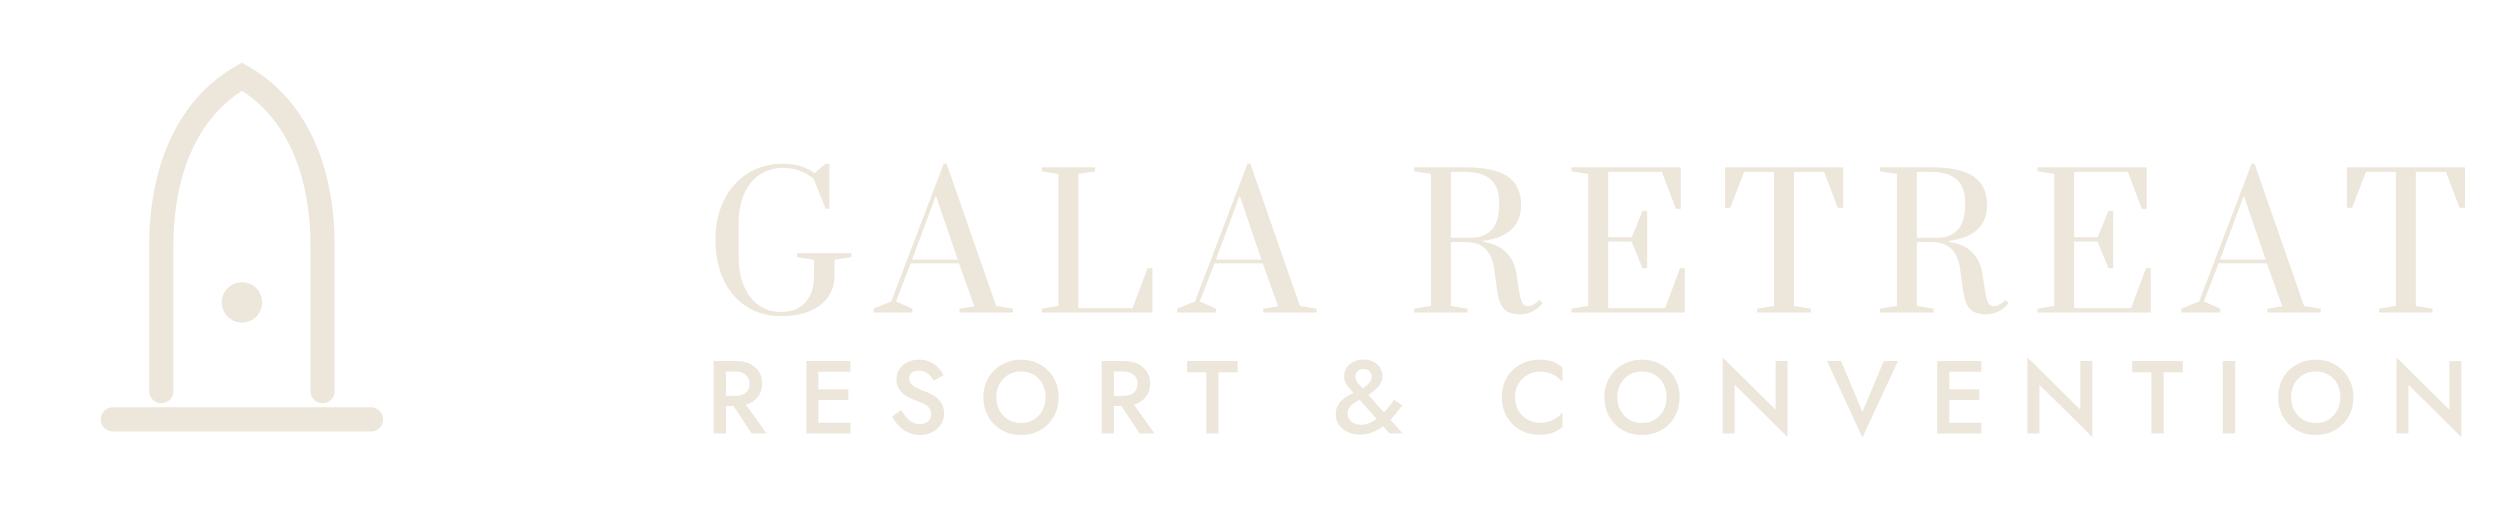
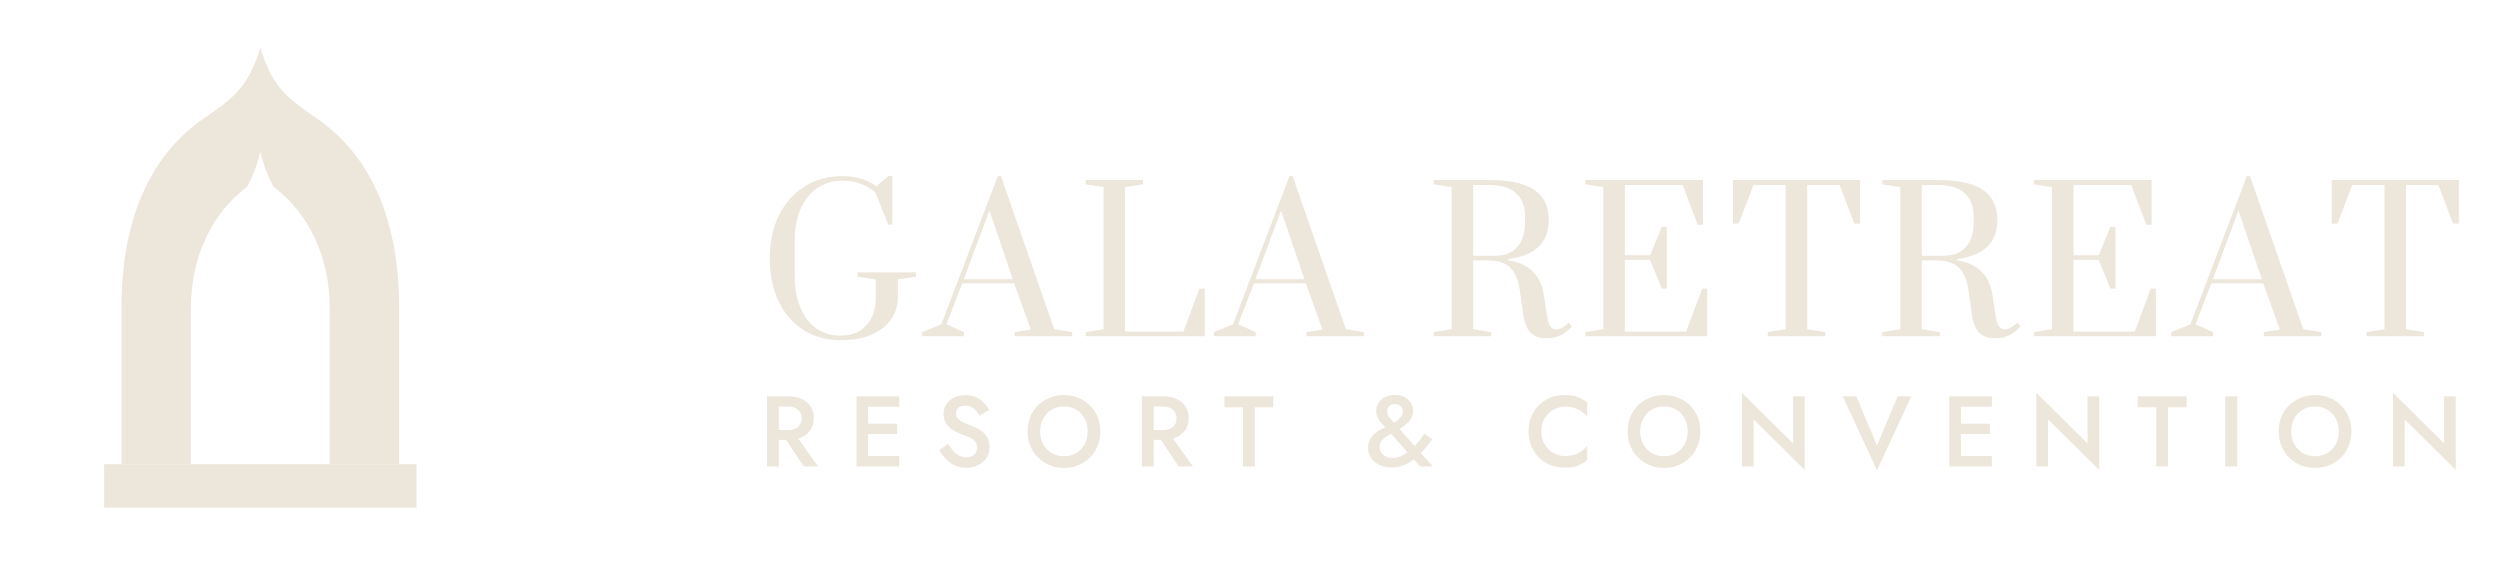
- <svg xmlns="http://www.w3.org/2000/svg" viewBox="0 0 496 104" width="496" height="104" role="img" aria-label="Gala Retreat, Resort and Convention">
+ <svg xmlns="http://www.w3.org/2000/svg" viewBox="0 0 461 104" width="461" height="104" role="img" aria-label="Gala Retreat, Resort and Convention">
  <g transform="translate(0 4) scale(0.8)">
-     <g fill="none" stroke="#EDE6DA" stroke-width="6" stroke-linecap="round">
-       <path d="M40 92 L40 56 C40 38 46 22 60 14 C74 22 80 38 80 56 L80 92" />
-       <path d="M28 99 L92 99" />
+     <g transform="translate(0 8)" fill="#EDE6DA">
+       <path fill-rule="evenodd" d="M28 94 L28 58 C28 37 35 23 46 15 C53 10 57 8 60 -2 C63 8 67 10 74 15 C85 23 92 37 92 58 L92 94 Z M44 94 L44 58 C44 46 49 36 57 30 C58 28 59 26 60 22 C61 26 62 28 63 30 C71 36 76 46 76 58 L76 94 Z" />
+       <path d="M24 94 L96 94 L96 104 L24 104 Z" />
    </g>
-     <circle cx="60" cy="70" r="5" fill="#EDE6DA" />
  </g>
-   <path transform="translate(140.0 62) scale(0.36)" d="M41.60 2Q30.70 2 22.50-3.30Q14.30-8.60 9.85-18.10Q5.40-27.60 5.40-40Q5.40-52.40 10.10-61.90Q14.80-71.40 23.25-76.70Q31.70-82 42.60-82Q52.90-82 60-76.80L66.10-82L68.20-82L68.20-57.20L66.10-57.20L59.50-73.70Q52.30-79.70 42.60-79.70Q35.60-79.70 30.05-76.10Q24.50-72.50 21.35-65.60Q18.20-58.70 18.20-49.20L18.20-30.90Q18.20-21.40 21.15-14.50Q24.10-7.60 29.35-3.95Q34.60-0.30 41.60-0.30Q50.20-0.30 54.95-5.60Q59.70-10.90 59.70-19.80L59.70-29.10L50.40-30.50L50.40-32.70L80.30-32.70L80.30-30.50L71-29.10L71-19.80Q71-14.10 67.90-9.15Q64.80-4.20 58.20-1.10Q51.60 2 41.60 2M113.90 0L92.50 0L92.50-2.10L102.30-6.10L131.20-82L132.80-82L160.10-3.60L169.30-2.10L169.30 0L139.90 0L139.90-2.10L148.10-3.40L139.60-27.10L113-27.10L104.90-6.10L113.90-2.10L113.90 0M126.90-64.40L113.80-29.20L138.90-29.20L126.90-64.40M246.20 0L185.20 0L185.20-2.10L194.40-3.60L194.40-76.40L185.20-77.80L185.20-80L214.60-80L214.60-77.80L205.40-76.40L205.40-2.40L235.30-2.40L243.50-24.40L246.20-24.40L246.20 0M281.30 0L259.90 0L259.90-2.10L269.70-6.10L298.60-82L300.20-82L327.50-3.60L336.70-2.10L336.70 0L307.30 0L307.30-2.10L315.50-3.40L307-27.10L280.40-27.10L272.30-6.10L281.30-2.10L281.30 0M294.30-64.40L281.20-29.20L306.30-29.20L294.30-64.40M448.60 1Q443 1 440.20-1.70Q437.40-4.40 436.40-10.90L434.50-24.30Q433.50-31.10 429.85-34.95Q426.20-38.80 418.50-38.80L410.70-38.80L410.70-3.60L419.90-2.10L419.90 0L390.50 0L390.50-2.10L399.70-3.60L399.70-76.40L390.50-77.80L390.50-80L418.50-80Q434.80-80 442.10-74.90Q449.40-69.80 449.40-59.40Q449.40-42.20 428.60-39.50L428.60-38.90Q436.30-37.80 440.95-33.40Q445.60-29 446.80-21.70L448.10-13.10Q448.90-7.50 449.95-5.50Q451-3.50 453.20-3.50Q454.70-3.50 456.40-4.45Q458.10-5.40 459.60-6.90L461.30-5.10Q458.40-1.80 455.30-0.40Q452.20 1 448.60 1M410.70-41.20L421.90-41.20Q429.20-41.20 433.25-45.65Q437.30-50.10 437.30-58.80L437.30-60.90Q437.30-77.50 418.50-77.50L410.70-77.50L410.70-41.20M539.60 0L477.20 0L477.20-2.10L486.40-3.60L486.40-76.40L477.20-77.80L477.20-80L537.40-80L537.40-57.10L534.70-57.10L527-77.50L497.40-77.50L497.40-41.50L510.40-41.50L516.30-56L518.90-56L518.90-24.40L516.30-24.40L510.30-39.10L497.40-39.10L497.40-2.40L528.80-2.40L537-24.40L539.60-24.40L539.60 0M609 0L579.60 0L579.60-2.10L588.80-3.60L588.80-77.50L572.30-77.50L564.70-57.70L561.80-57.70L561.80-80L626.90-80L626.90-57.70L623.90-57.70L616.40-77.50L599.80-77.50L599.80-3.60L609-2.10L609 0M705.40 1Q699.80 1 697-1.70Q694.20-4.40 693.20-10.90L691.30-24.30Q690.30-31.10 686.65-34.95Q683-38.80 675.30-38.80L667.50-38.80L667.50-3.60L676.70-2.10L676.70 0L647.30 0L647.30-2.10L656.50-3.60L656.50-76.40L647.30-77.80L647.30-80L675.30-80Q691.60-80 698.90-74.90Q706.20-69.80 706.20-59.40Q706.20-42.20 685.40-39.50L685.40-38.90Q693.10-37.80 697.75-33.40Q702.40-29 703.60-21.70L704.90-13.10Q705.70-7.50 706.75-5.50Q707.80-3.50 710-3.50Q711.50-3.50 713.20-4.45Q714.90-5.40 716.40-6.90L718.10-5.10Q715.20-1.80 712.10-0.40Q709 1 705.40 1M667.50-41.20L678.70-41.20Q686-41.20 690.05-45.65Q694.10-50.10 694.10-58.80L694.10-60.90Q694.10-77.50 675.30-77.50L667.50-77.50L667.50-41.20M796.40 0L734 0L734-2.10L743.20-3.60L743.20-76.40L734-77.80L734-80L794.20-80L794.20-57.10L791.50-57.10L783.80-77.50L754.20-77.50L754.20-41.50L767.20-41.50L773.10-56L775.70-56L775.70-24.40L773.10-24.40L767.10-39.10L754.20-39.10L754.20-2.40L785.60-2.40L793.80-24.40L796.40-24.40L796.40 0M834.70 0L813.30 0L813.30-2.10L823.10-6.10L852-82L853.60-82L880.90-3.60L890.10-2.10L890.10 0L860.70 0L860.70-2.10L868.90-3.40L860.40-27.10L833.80-27.10L825.70-6.10L834.70-2.10L834.70 0M847.70-64.40L834.60-29.20L859.70-29.20L847.70-64.40M951.70 0L922.30 0L922.30-2.10L931.50-3.60L931.50-77.50L915-77.50L907.40-57.70L904.50-57.70L904.50-80L969.60-80L969.60-57.70L966.60-57.70L959.10-77.50L942.50-77.50L942.50-3.60L951.70-2.10" fill="#EDE6DA" />
-   <path transform="translate(140.0 86) scale(0.7899)" d="M9.10-8.68L5.80-8.68L11.57 0L15.29 0L9.10-8.68M5.10-18.20L2.03-18.20L2.03 0L5.10 0L5.10-18.20M3.85-18.20L3.85-15.55L7.51-15.55Q8.58-15.55 9.36-15.18Q10.14-14.82 10.58-14.14Q11.02-13.47 11.02-12.48Q11.02-11.52 10.58-10.83Q10.14-10.14 9.36-9.79Q8.58-9.44 7.51-9.44L3.85-9.44L3.85-6.89L7.64-6.89Q9.65-6.89 11.10-7.59Q12.56-8.29 13.38-9.57Q14.20-10.84 14.20-12.56Q14.20-14.27 13.38-15.54Q12.56-16.80 11.10-17.50Q9.65-18.20 7.64-18.20L3.85-18.20M27.20-2.70L27.20 0L36.37 0L36.37-2.70L27.20-2.70M27.20-18.20L27.20-15.50L36.37-15.50L36.37-18.20L27.20-18.20M27.20-11.08L27.20-8.42L35.85-8.42L35.85-11.08L27.20-11.08M28.31-18.20L25.30-18.20L25.30 0L28.31 0L28.31-18.20M49.14-5.88L46.85-4.26Q47.45-3.02 48.48-1.95Q49.50-0.88 50.87-0.25Q52.23 0.39 53.82 0.39Q54.99 0.39 56.07 0.01Q57.15-0.36 58.01-1.05Q58.86-1.74 59.37-2.76Q59.88-3.77 59.88-5.04Q59.88-6.24 59.46-7.14Q59.05-8.03 58.38-8.68Q57.72-9.33 56.90-9.78Q56.08-10.22 55.25-10.50Q53.79-11.02 52.88-11.52Q51.97-12.01 51.54-12.57Q51.12-13.13 51.12-13.83Q51.12-14.61 51.71-15.20Q52.31-15.78 53.59-15.78Q54.50-15.78 55.18-15.43Q55.87-15.08 56.39-14.50Q56.91-13.91 57.28-13.23L59.75-14.64Q59.31-15.60 58.47-16.48Q57.64-17.37 56.45-17.95Q55.25-18.54 53.64-18.54Q52-18.54 50.71-17.91Q49.43-17.29 48.67-16.19Q47.92-15.08 47.92-13.62Q47.92-12.35 48.41-11.45Q48.91-10.56 49.66-9.95Q50.41-9.33 51.25-8.93Q52.08-8.53 52.75-8.29Q53.90-7.88 54.78-7.45Q55.67-7.02 56.15-6.41Q56.63-5.80 56.63-4.81Q56.63-3.72 55.85-3.04Q55.07-2.37 53.82-2.37Q52.81-2.37 51.96-2.81Q51.12-3.25 50.43-4.03Q49.74-4.81 49.14-5.88M73.01-9.10Q73.01-10.97 73.81-12.44Q74.62-13.91 76.01-14.74Q77.40-15.57 79.20-15.57Q81.04-15.57 82.43-14.74Q83.82-13.91 84.60-12.44Q85.38-10.97 85.38-9.10Q85.38-7.23 84.59-5.77Q83.80-4.32 82.41-3.47Q81.02-2.63 79.20-2.63Q77.40-2.63 76.01-3.47Q74.62-4.32 73.81-5.77Q73.01-7.23 73.01-9.10M69.76-9.10Q69.76-7.07 70.46-5.33Q71.16-3.59 72.44-2.31Q73.71-1.04 75.44-0.32Q77.17 0.39 79.20 0.39Q81.28 0.39 82.99-0.32Q84.71-1.04 85.98-2.31Q87.26-3.59 87.96-5.33Q88.66-7.07 88.66-9.10Q88.66-11.15 87.96-12.87Q87.26-14.59 85.97-15.85Q84.68-17.11 82.97-17.82Q81.25-18.54 79.20-18.54Q77.19-18.54 75.47-17.82Q73.74-17.11 72.45-15.85Q71.16-14.59 70.46-12.87Q69.76-11.15 69.76-9.10M106.55-8.68L103.25-8.68L109.02 0L112.74 0L106.55-8.68M102.54-18.20L99.48-18.20L99.48 0L102.54 0L102.54-18.20M101.30-18.20L101.30-15.55L104.96-15.55Q106.03-15.55 106.81-15.18Q107.59-14.82 108.03-14.14Q108.47-13.47 108.47-12.48Q108.47-11.52 108.03-10.83Q107.59-10.14 106.81-9.79Q106.03-9.44 104.96-9.44L101.30-9.44L101.30-6.89L105.09-6.89Q107.09-6.89 108.55-7.59Q110.01-8.29 110.82-9.57Q111.64-10.84 111.64-12.56Q111.64-14.27 110.82-15.54Q110.01-16.80 108.55-17.50Q107.09-18.20 105.09-18.20L101.30-18.20M120.93-18.20L120.93-15.37L125.74-15.37L125.74 0L128.80 0L128.80-15.37L133.61-15.37L133.61-18.20L120.93-18.20M163.02-9.85L171.78 0L175.08 0L165.46-10.79Q164.58-11.80 163.89-12.60Q163.20-13.39 163.20-14.22Q163.20-15.08 163.73-15.64Q164.27-16.20 165.26-16.20Q165.91-16.20 166.36-15.93Q166.82-15.65 167.06-15.21Q167.31-14.77 167.31-14.20Q167.31-13.39 166.49-12.52Q165.67-11.65 164.22-10.87Q163.70-10.61 162.93-10.27Q162.16-9.93 161.34-9.48Q160.52-9.02 159.83-8.39Q159.15-7.75 158.70-6.86Q158.26-5.98 158.26-4.81Q158.26-3.25 159.12-2.09Q159.98-0.94 161.36-0.32Q162.73 0.29 164.32 0.29Q166.11 0.29 167.65-0.36Q169.18-1.01 170.48-2.07Q171.78-3.12 172.89-4.43Q173.99-5.75 174.95-7.07L172.93-8.48Q172.07-7.23 171.11-6.10Q170.14-4.97 169.09-4.10Q168.04-3.22 166.92-2.70Q165.80-2.18 164.61-2.18Q163.62-2.18 162.86-2.55Q162.11-2.91 161.68-3.55Q161.25-4.19 161.25-5.02Q161.25-5.93 161.71-6.57Q162.16-7.20 162.88-7.67Q163.59-8.14 164.40-8.53Q165.20-8.92 165.91-9.36Q166.89-9.96 167.65-10.53Q168.40-11.10 168.92-11.70Q169.44-12.30 169.71-12.95Q169.99-13.60 169.99-14.35Q169.99-15.44 169.44-16.39Q168.90-17.34 167.84-17.95Q166.79-18.56 165.28-18.56Q163.80-18.56 162.69-18.01Q161.59-17.45 160.98-16.48Q160.37-15.52 160.37-14.33Q160.37-13.36 160.82-12.56Q161.28-11.75 161.90-11.09Q162.53-10.43 163.02-9.85M203.29-9.10Q203.29-11.05 204.16-12.49Q205.04-13.94 206.44-14.73Q207.84-15.52 209.51-15.52Q210.81-15.52 211.86-15.18Q212.91-14.85 213.75-14.26Q214.58-13.68 215.20-12.95L215.20-16.59Q214.08-17.55 212.74-18.04Q211.41-18.54 209.40-18.54Q207.40-18.54 205.67-17.85Q203.94-17.16 202.67-15.90Q201.40-14.64 200.68-12.91Q199.97-11.18 199.97-9.10Q199.97-7.05 200.68-5.32Q201.40-3.59 202.67-2.31Q203.94-1.04 205.67-0.36Q207.40 0.31 209.40 0.31Q211.41 0.31 212.74-0.18Q214.08-0.68 215.20-1.61L215.20-5.28Q214.58-4.52 213.75-3.94Q212.91-3.35 211.86-3.02Q210.81-2.68 209.51-2.68Q207.84-2.68 206.44-3.48Q205.04-4.29 204.16-5.73Q203.29-7.18 203.29-9.10M228.98-9.10Q228.98-10.97 229.79-12.44Q230.59-13.91 231.98-14.74Q233.38-15.57 235.17-15.57Q237.02-15.57 238.41-14.74Q239.80-13.91 240.58-12.44Q241.36-10.97 241.36-9.10Q241.36-7.23 240.56-5.77Q239.77-4.32 238.38-3.47Q236.99-2.63 235.17-2.63Q233.38-2.63 231.98-3.47Q230.59-4.32 229.79-5.77Q228.98-7.23 228.98-9.10M225.73-9.10Q225.73-7.07 226.43-5.33Q227.14-3.59 228.41-2.31Q229.68-1.04 231.41-0.32Q233.14 0.39 235.17 0.39Q237.25 0.39 238.97-0.32Q240.68-1.04 241.96-2.31Q243.23-3.59 243.93-5.33Q244.63-7.07 244.63-9.10Q244.63-11.15 243.93-12.87Q243.23-14.59 241.94-15.85Q240.66-17.11 238.94-17.82Q237.22-18.54 235.17-18.54Q233.17-18.54 231.44-17.82Q229.71-17.11 228.42-15.85Q227.14-14.59 226.43-12.87Q225.73-11.15 225.73-9.10M271.75-18.20L268.74-18.20L268.74-5.98L255.45-19.11L255.45 0L258.47 0L258.47-12.22L271.75 0.91L271.75-18.20M295.91-18.20L290.55-5.41L285.19-18.20L281.66-18.20L290.55 1.01L299.47-18.20L295.91-18.20M311.25-2.70L311.25 0L320.42 0L320.42-2.70L311.25-2.70M311.25-18.20L311.25-15.50L320.42-15.50L320.42-18.20L311.25-18.20M311.25-11.08L311.25-8.42L319.90-8.42L319.90-11.08L311.25-11.08M312.36-18.20L309.35-18.20L309.35 0L312.36 0L312.36-18.20M348.30-18.20L345.28-18.20L345.28-5.98L331.99-19.11L331.99 0L335.01 0L335.01-12.22L348.30 0.91L348.30-18.20M358.33-18.20L358.33-15.37L363.14-15.37L363.14 0L366.21 0L366.21-15.37L371.02-15.37L371.02-18.20L358.33-18.20M384.18-18.20L381.06-18.20L381.06 0L384.18 0L384.18-18.20M398.22-9.10Q398.22-10.97 399.02-12.44Q399.83-13.91 401.22-14.74Q402.61-15.57 404.40-15.57Q406.25-15.57 407.64-14.74Q409.03-13.91 409.81-12.44Q410.59-10.97 410.59-9.10Q410.59-7.23 409.80-5.77Q409.01-4.32 407.62-3.47Q406.22-2.63 404.40-2.63Q402.61-2.63 401.22-3.47Q399.83-4.32 399.02-5.77Q398.22-7.23 398.22-9.10M394.97-9.10Q394.97-7.07 395.67-5.33Q396.37-3.59 397.64-2.31Q398.92-1.04 400.65-0.32Q402.38 0.39 404.40 0.39Q406.48 0.39 408.20-0.32Q409.92-1.04 411.19-2.31Q412.46-3.59 413.17-5.33Q413.87-7.07 413.87-9.10Q413.87-11.15 413.17-12.87Q412.46-14.59 411.18-15.85Q409.89-17.11 408.17-17.82Q406.46-18.54 404.40-18.54Q402.40-18.54 400.67-17.82Q398.94-17.11 397.66-15.85Q396.37-14.59 395.67-12.87Q394.97-11.15 394.97-9.10M440.99-18.20L437.97-18.20L437.97-5.98L424.68-19.11L424.68 0L427.70 0L427.70-12.22L440.99 0.91" fill="#EDE6DA" />
+   <path transform="translate(140.0 62) scale(0.36)" d="M41.60 2Q30.70 2 22.50-3.30Q14.30-8.60 9.85-18.10Q5.40-27.60 5.40-40Q5.40-52.40 10.10-61.90Q14.80-71.40 23.25-76.70Q31.70-82 42.60-82Q52.90-82 60-76.80L66.10-82L68.20-82L68.20-57.20L66.10-57.20L59.50-73.70Q52.30-79.70 42.60-79.70Q35.60-79.70 30.05-76.10Q24.50-72.50 21.35-65.60Q18.20-58.70 18.20-49.20L18.20-30.90Q18.20-21.40 21.15-14.50Q24.10-7.60 29.35-3.95Q34.60-0.30 41.60-0.30Q50.20-0.30 54.95-5.60Q59.70-10.90 59.70-19.80L59.70-29.10L50.40-30.50L50.40-32.70L80.30-32.70L80.30-30.50L71-29.10L71-19.80Q71-14.10 67.90-9.15Q64.80-4.20 58.20-1.10Q51.60 2 41.60 2M104.90 0L83.50 0L83.50-2.10L93.30-6.10L122.20-82L123.80-82L151.10-3.60L160.30-2.10L160.30 0L130.90 0L130.90-2.10L139.10-3.40L130.60-27.10L104-27.10L95.90-6.10L104.90-2.10L104.90 0M117.90-64.40L104.80-29.20L129.90-29.20L117.90-64.40M228.20 0L167.20 0L167.20-2.10L176.40-3.60L176.40-76.40L167.20-77.80L167.20-80L196.60-80L196.60-77.80L187.40-76.40L187.40-2.40L217.30-2.40L225.50-24.40L228.20-24.40L228.20 0M254.30 0L232.90 0L232.90-2.10L242.70-6.10L271.60-82L273.20-82L300.50-3.60L309.70-2.10L309.70 0L280.30 0L280.30-2.10L288.50-3.40L280-27.10L253.40-27.10L245.30-6.10L254.30-2.10L254.30 0M267.30-64.40L254.20-29.20L279.30-29.20L267.30-64.40M403.60 1Q398 1 395.20-1.70Q392.40-4.40 391.40-10.90L389.50-24.30Q388.50-31.10 384.85-34.95Q381.20-38.80 373.50-38.80L365.70-38.80L365.70-3.60L374.90-2.10L374.90 0L345.50 0L345.50-2.10L354.70-3.60L354.70-76.40L345.50-77.80L345.50-80L373.50-80Q389.80-80 397.10-74.90Q404.40-69.80 404.40-59.40Q404.40-42.20 383.60-39.50L383.60-38.90Q391.30-37.80 395.95-33.40Q400.60-29 401.80-21.70L403.10-13.10Q403.90-7.50 404.95-5.50Q406-3.50 408.20-3.50Q409.70-3.50 411.40-4.45Q413.10-5.40 414.60-6.90L416.30-5.10Q413.40-1.80 410.30-0.40Q407.20 1 403.60 1M365.70-41.20L376.90-41.20Q384.20-41.20 388.25-45.65Q392.30-50.10 392.30-58.80L392.30-60.90Q392.30-77.50 373.50-77.50L365.70-77.50L365.70-41.20M485.60 0L423.20 0L423.20-2.10L432.40-3.60L432.40-76.40L423.20-77.80L423.20-80L483.40-80L483.40-57.10L480.70-57.10L473-77.50L443.40-77.50L443.40-41.50L456.40-41.50L462.30-56L464.90-56L464.90-24.40L462.30-24.40L456.30-39.10L443.40-39.10L443.40-2.40L474.80-2.40L483-24.40L485.60-24.40L485.60 0M546 0L516.60 0L516.60-2.10L525.80-3.60L525.80-77.50L509.30-77.50L501.70-57.70L498.80-57.70L498.80-80L563.90-80L563.90-57.70L560.90-57.70L553.40-77.50L536.80-77.50L536.80-3.60L546-2.10L546 0M633.40 1Q627.80 1 625-1.70Q622.20-4.40 621.20-10.90L619.30-24.30Q618.30-31.10 614.65-34.95Q611-38.80 603.30-38.80L595.50-38.80L595.50-3.60L604.70-2.10L604.70 0L575.30 0L575.30-2.10L584.50-3.60L584.50-76.40L575.30-77.80L575.30-80L603.30-80Q619.60-80 626.90-74.90Q634.20-69.80 634.20-59.40Q634.20-42.20 613.40-39.50L613.40-38.90Q621.10-37.80 625.75-33.40Q630.40-29 631.60-21.70L632.90-13.10Q633.70-7.50 634.75-5.50Q635.80-3.50 638-3.50Q639.50-3.50 641.20-4.45Q642.90-5.40 644.40-6.90L646.10-5.10Q643.20-1.80 640.10-0.40Q637 1 633.40 1M595.50-41.20L606.70-41.20Q614-41.20 618.05-45.65Q622.10-50.10 622.10-58.80L622.10-60.90Q622.10-77.50 603.30-77.50L595.50-77.50L595.50-41.20M715.40 0L653 0L653-2.10L662.20-3.60L662.20-76.40L653-77.80L653-80L713.20-80L713.20-57.10L710.50-57.10L702.80-77.50L673.20-77.50L673.20-41.50L686.20-41.50L692.10-56L694.70-56L694.70-24.40L692.10-24.40L686.10-39.10L673.20-39.10L673.20-2.40L704.60-2.40L712.80-24.40L715.40-24.40L715.40 0M744.70 0L723.30 0L723.30-2.10L733.10-6.10L762-82L763.60-82L790.90-3.60L800.10-2.10L800.10 0L770.70 0L770.70-2.10L778.90-3.40L770.40-27.10L743.80-27.10L735.70-6.10L744.70-2.10L744.70 0M757.70-64.40L744.60-29.20L769.70-29.20L757.70-64.40M852.70 0L823.30 0L823.30-2.10L832.50-3.60L832.50-77.50L816-77.50L808.40-57.70L805.50-57.70L805.50-80L870.60-80L870.60-57.70L867.60-57.70L860.10-77.50L843.50-77.50L843.50-3.60L852.70-2.10" fill="#EDE6DA" />
+   <path transform="translate(140.0 86) scale(0.7094)" d="M9.10-8.68L5.80-8.68L11.57 0L15.29 0L9.10-8.68M5.10-18.20L2.03-18.20L2.03 0L5.10 0L5.10-18.20M3.85-18.20L3.85-15.55L7.51-15.55Q8.58-15.55 9.36-15.18Q10.14-14.82 10.58-14.14Q11.02-13.47 11.02-12.48Q11.02-11.52 10.58-10.83Q10.14-10.14 9.36-9.79Q8.58-9.44 7.51-9.44L3.85-9.44L3.85-6.89L7.64-6.89Q9.65-6.89 11.10-7.59Q12.56-8.29 13.38-9.57Q14.20-10.84 14.20-12.56Q14.20-14.27 13.38-15.54Q12.56-16.80 11.10-17.50Q9.65-18.20 7.64-18.20L3.85-18.20M27.20-2.70L27.20 0L36.37 0L36.37-2.70L27.20-2.70M27.20-18.20L27.20-15.50L36.37-15.50L36.37-18.20L27.20-18.20M27.20-11.08L27.20-8.42L35.85-8.42L35.85-11.08L27.20-11.08M28.31-18.20L25.30-18.20L25.30 0L28.31 0L28.31-18.20M49.14-5.88L46.85-4.26Q47.45-3.02 48.48-1.95Q49.50-0.88 50.87-0.25Q52.23 0.39 53.82 0.39Q54.99 0.39 56.07 0.01Q57.15-0.36 58.01-1.05Q58.86-1.74 59.37-2.76Q59.88-3.77 59.88-5.04Q59.88-6.24 59.46-7.14Q59.05-8.03 58.38-8.68Q57.72-9.33 56.90-9.78Q56.08-10.22 55.25-10.50Q53.79-11.02 52.88-11.52Q51.97-12.01 51.54-12.57Q51.12-13.13 51.12-13.83Q51.12-14.61 51.71-15.20Q52.31-15.78 53.59-15.78Q54.50-15.78 55.18-15.43Q55.87-15.08 56.39-14.50Q56.91-13.91 57.28-13.23L59.75-14.64Q59.31-15.60 58.47-16.48Q57.64-17.37 56.45-17.95Q55.25-18.54 53.64-18.54Q52-18.54 50.71-17.91Q49.43-17.29 48.67-16.19Q47.92-15.08 47.92-13.62Q47.92-12.35 48.41-11.45Q48.91-10.56 49.66-9.95Q50.41-9.33 51.25-8.93Q52.08-8.53 52.75-8.29Q53.90-7.88 54.78-7.45Q55.67-7.02 56.15-6.41Q56.63-5.80 56.63-4.81Q56.63-3.72 55.85-3.04Q55.07-2.37 53.82-2.37Q52.81-2.37 51.96-2.81Q51.12-3.25 50.43-4.03Q49.74-4.81 49.14-5.88M73.01-9.10Q73.01-10.97 73.81-12.44Q74.62-13.91 76.01-14.74Q77.40-15.57 79.20-15.57Q81.04-15.57 82.43-14.74Q83.82-13.91 84.60-12.44Q85.38-10.97 85.38-9.10Q85.38-7.23 84.59-5.77Q83.80-4.32 82.41-3.47Q81.02-2.63 79.20-2.63Q77.40-2.63 76.01-3.47Q74.62-4.32 73.81-5.77Q73.01-7.23 73.01-9.10M69.76-9.10Q69.76-7.07 70.46-5.33Q71.16-3.59 72.44-2.31Q73.71-1.04 75.44-0.32Q77.17 0.39 79.20 0.39Q81.28 0.39 82.99-0.32Q84.71-1.04 85.98-2.31Q87.26-3.59 87.96-5.33Q88.66-7.07 88.66-9.10Q88.66-11.15 87.96-12.87Q87.26-14.59 85.97-15.85Q84.68-17.11 82.97-17.82Q81.25-18.54 79.20-18.54Q77.19-18.54 75.47-17.82Q73.74-17.11 72.45-15.85Q71.16-14.59 70.46-12.87Q69.76-11.15 69.76-9.10M106.55-8.68L103.25-8.68L109.02 0L112.74 0L106.55-8.68M102.54-18.20L99.48-18.20L99.48 0L102.54 0L102.54-18.20M101.30-18.20L101.30-15.55L104.96-15.55Q106.03-15.55 106.81-15.18Q107.59-14.82 108.03-14.14Q108.47-13.47 108.47-12.48Q108.47-11.52 108.03-10.83Q107.59-10.14 106.81-9.79Q106.03-9.44 104.96-9.44L101.30-9.44L101.30-6.89L105.09-6.89Q107.09-6.89 108.55-7.59Q110.01-8.29 110.82-9.57Q111.64-10.84 111.64-12.56Q111.64-14.27 110.82-15.54Q110.01-16.80 108.55-17.50Q107.09-18.20 105.09-18.20L101.30-18.20M120.93-18.20L120.93-15.37L125.74-15.37L125.74 0L128.80 0L128.80-15.37L133.61-15.37L133.61-18.20L120.93-18.20M163.02-9.85L171.78 0L175.08 0L165.46-10.79Q164.58-11.80 163.89-12.60Q163.20-13.39 163.20-14.22Q163.20-15.08 163.73-15.64Q164.27-16.20 165.26-16.20Q165.91-16.20 166.36-15.93Q166.82-15.65 167.06-15.21Q167.31-14.77 167.31-14.20Q167.31-13.39 166.49-12.52Q165.67-11.65 164.22-10.87Q163.70-10.61 162.93-10.27Q162.16-9.93 161.34-9.48Q160.52-9.02 159.83-8.39Q159.15-7.75 158.70-6.86Q158.26-5.98 158.26-4.81Q158.26-3.25 159.12-2.09Q159.98-0.94 161.36-0.32Q162.73 0.29 164.32 0.29Q166.11 0.29 167.65-0.36Q169.18-1.01 170.48-2.07Q171.78-3.12 172.89-4.43Q173.99-5.75 174.95-7.07L172.93-8.48Q172.07-7.23 171.11-6.10Q170.14-4.97 169.09-4.10Q168.04-3.22 166.92-2.70Q165.80-2.18 164.61-2.18Q163.62-2.18 162.86-2.55Q162.11-2.91 161.68-3.55Q161.25-4.19 161.25-5.02Q161.25-5.93 161.71-6.57Q162.16-7.20 162.88-7.67Q163.59-8.14 164.40-8.53Q165.20-8.92 165.91-9.36Q166.89-9.96 167.65-10.53Q168.40-11.10 168.92-11.70Q169.44-12.30 169.71-12.95Q169.99-13.60 169.99-14.35Q169.99-15.44 169.44-16.39Q168.90-17.34 167.84-17.95Q166.79-18.56 165.28-18.56Q163.80-18.56 162.69-18.01Q161.59-17.45 160.98-16.48Q160.37-15.52 160.37-14.33Q160.37-13.36 160.82-12.56Q161.28-11.75 161.90-11.09Q162.53-10.43 163.02-9.85M203.29-9.10Q203.29-11.05 204.16-12.49Q205.04-13.94 206.44-14.73Q207.84-15.52 209.51-15.52Q210.81-15.52 211.86-15.18Q212.91-14.85 213.75-14.26Q214.58-13.68 215.20-12.95L215.20-16.59Q214.08-17.55 212.74-18.04Q211.41-18.54 209.40-18.54Q207.40-18.54 205.67-17.85Q203.94-17.16 202.67-15.90Q201.40-14.64 200.68-12.91Q199.97-11.18 199.97-9.10Q199.97-7.05 200.68-5.32Q201.40-3.59 202.67-2.31Q203.94-1.04 205.67-0.36Q207.40 0.31 209.40 0.31Q211.41 0.31 212.74-0.18Q214.08-0.68 215.20-1.61L215.20-5.28Q214.58-4.52 213.75-3.94Q212.91-3.35 211.86-3.02Q210.81-2.68 209.51-2.68Q207.84-2.68 206.44-3.48Q205.04-4.29 204.16-5.73Q203.29-7.18 203.29-9.10M228.98-9.10Q228.98-10.97 229.79-12.44Q230.59-13.91 231.98-14.74Q233.38-15.57 235.17-15.57Q237.02-15.57 238.41-14.74Q239.80-13.91 240.58-12.44Q241.36-10.97 241.36-9.10Q241.36-7.23 240.56-5.77Q239.77-4.32 238.38-3.47Q236.99-2.63 235.17-2.63Q233.38-2.63 231.98-3.47Q230.59-4.32 229.79-5.77Q228.98-7.23 228.98-9.10M225.73-9.10Q225.73-7.07 226.43-5.33Q227.14-3.59 228.41-2.31Q229.68-1.04 231.41-0.32Q233.14 0.39 235.17 0.39Q237.25 0.39 238.97-0.32Q240.68-1.04 241.96-2.31Q243.23-3.59 243.93-5.33Q244.63-7.07 244.63-9.10Q244.63-11.15 243.93-12.87Q243.23-14.59 241.94-15.85Q240.66-17.11 238.94-17.82Q237.22-18.54 235.17-18.54Q233.17-18.54 231.44-17.82Q229.71-17.11 228.42-15.85Q227.14-14.59 226.43-12.87Q225.73-11.15 225.73-9.10M271.75-18.20L268.74-18.20L268.74-5.98L255.45-19.11L255.45 0L258.47 0L258.47-12.22L271.75 0.91L271.75-18.20M295.91-18.20L290.55-5.41L285.19-18.20L281.66-18.20L290.55 1.01L299.47-18.20L295.91-18.20M311.25-2.70L311.25 0L320.42 0L320.42-2.70L311.25-2.70M311.25-18.20L311.25-15.50L320.42-15.50L320.42-18.20L311.25-18.20M311.25-11.08L311.25-8.42L319.90-8.42L319.90-11.08L311.25-11.08M312.36-18.20L309.35-18.20L309.35 0L312.36 0L312.36-18.20M348.30-18.20L345.28-18.20L345.28-5.98L331.99-19.11L331.99 0L335.01 0L335.01-12.22L348.30 0.91L348.30-18.20M358.33-18.20L358.33-15.37L363.14-15.37L363.14 0L366.21 0L366.21-15.37L371.02-15.37L371.02-18.20L358.33-18.20M384.18-18.20L381.06-18.20L381.06 0L384.18 0L384.18-18.20M398.22-9.10Q398.22-10.97 399.02-12.44Q399.83-13.91 401.22-14.74Q402.61-15.57 404.40-15.57Q406.25-15.57 407.64-14.74Q409.03-13.91 409.81-12.44Q410.59-10.97 410.59-9.10Q410.59-7.23 409.80-5.77Q409.01-4.32 407.62-3.47Q406.22-2.63 404.40-2.63Q402.61-2.63 401.22-3.47Q399.83-4.32 399.02-5.77Q398.22-7.23 398.22-9.10M394.97-9.10Q394.97-7.07 395.67-5.33Q396.37-3.59 397.64-2.31Q398.92-1.04 400.65-0.32Q402.38 0.39 404.40 0.39Q406.48 0.39 408.20-0.32Q409.92-1.04 411.19-2.31Q412.46-3.59 413.17-5.33Q413.87-7.07 413.87-9.10Q413.87-11.15 413.17-12.87Q412.46-14.59 411.18-15.85Q409.89-17.11 408.17-17.82Q406.46-18.54 404.40-18.54Q402.40-18.54 400.67-17.82Q398.94-17.11 397.66-15.85Q396.37-14.59 395.67-12.87Q394.97-11.15 394.97-9.10M440.99-18.20L437.97-18.20L437.97-5.98L424.68-19.11L424.68 0L427.70 0L427.70-12.22L440.99 0.91" fill="#EDE6DA" />
</svg>
